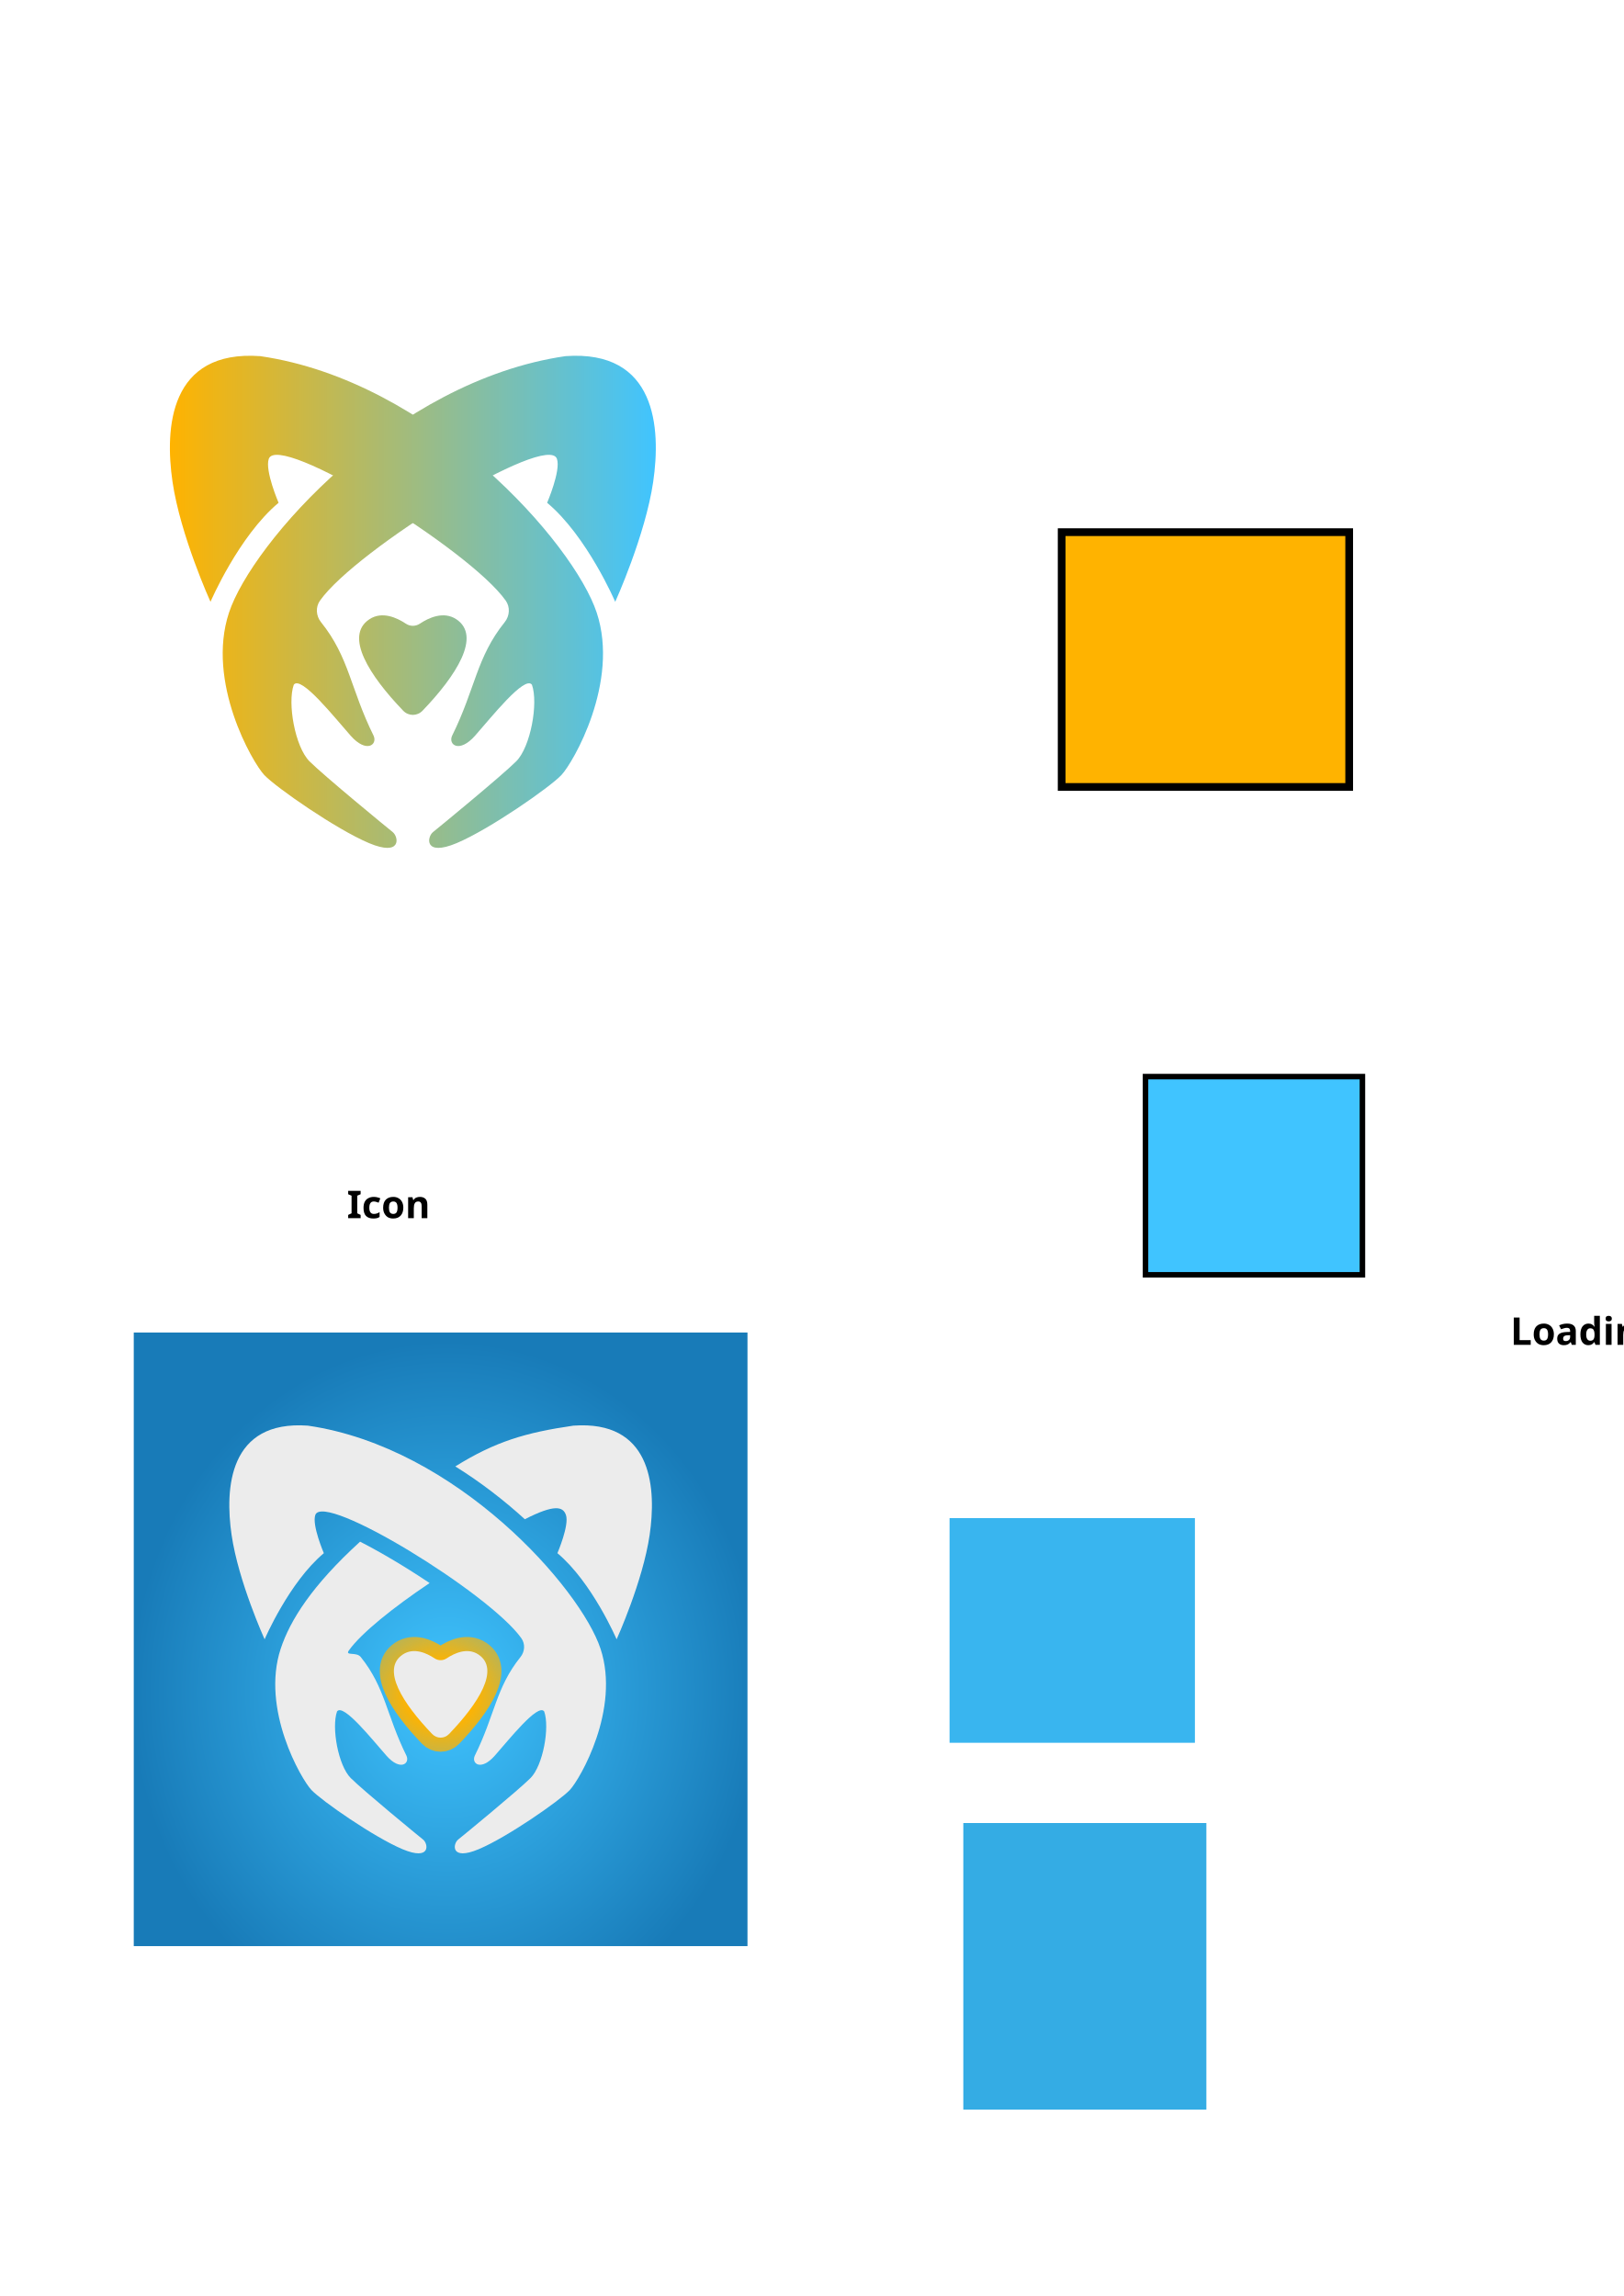
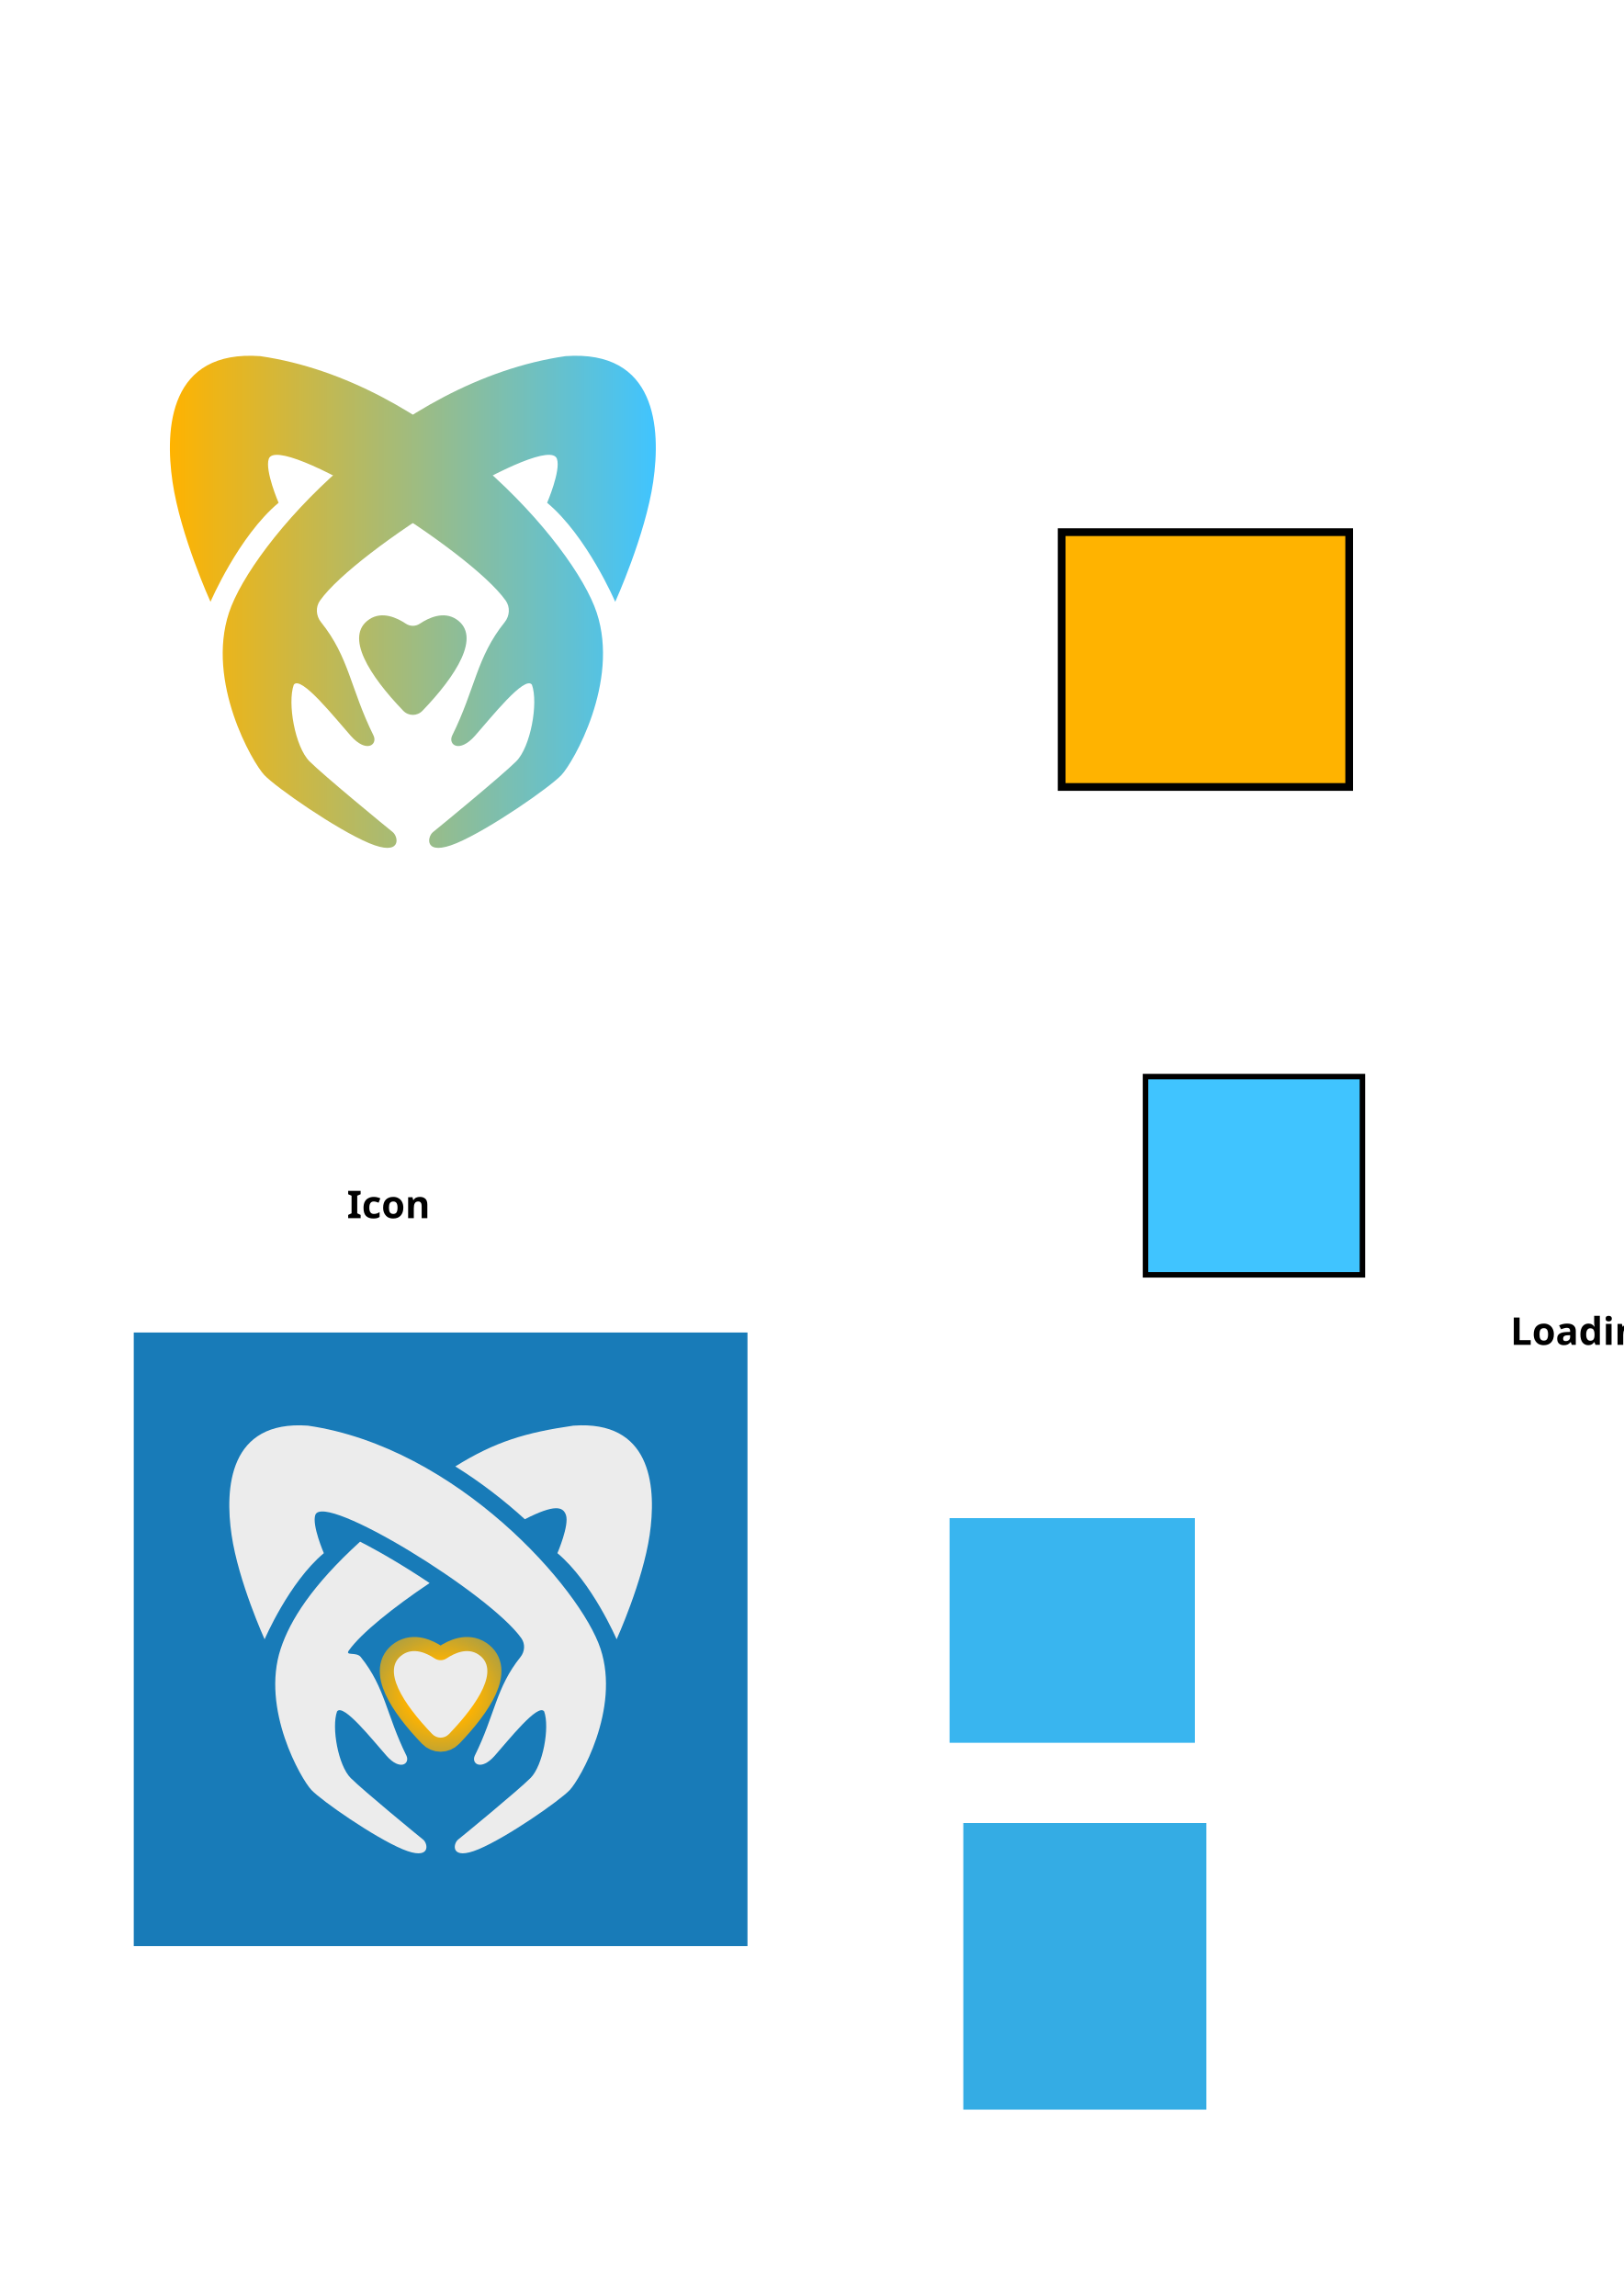
<svg xmlns="http://www.w3.org/2000/svg" xmlns:xlink="http://www.w3.org/1999/xlink" width="210mm" height="297mm" viewBox="0 0 210 297" version="1.1" id="svg5">
  <defs id="defs2">
+     <linearGradient id="linearGradient4232">
+       <stop style="stop-color:#187bb8;stop-opacity:1;" offset="0.353" id="stop4228" />
+       <stop style="stop-color:#1865b8;stop-opacity:1;" offset="1" id="stop4230" />
+     </linearGradient>
+     <linearGradient id="linearGradient976">
+       <stop style="stop-color:#187bb8;stop-opacity:1;" offset="0.698" id="stop972" />
+       <stop style="stop-color:#187bb8;stop-opacity:1;" offset="0.847" id="stop974" />
+     </linearGradient>
    <linearGradient id="linearGradient2272">
      <stop style="stop-color:#40c4ff;stop-opacity:1;" offset="0" id="stop2268" />
      <stop style="stop-color:#187bb8;stop-opacity:0;" offset="1" id="stop2270" />
    </linearGradient>
    <linearGradient id="linearGradient16640">
      <stop style="stop-color:#ffb300;stop-opacity:1;" offset="0.216" id="stop16636" />
      <stop style="stop-color:#ffb300;stop-opacity:0;" offset="0.979" id="stop16638" />
    </linearGradient>
-     <radialGradient xlink:href="#linearGradient16640" id="radialGradient16644" cx="173.163" cy="654.283" fx="173.163" fy="654.283" r="34.863" gradientTransform="matrix(2.328526,0.1374337,-0.1257862,2.131184,-146.7466,-767.5478)" gradientUnits="userSpaceOnUse" />
+     <radialGradient xlink:href="#linearGradient16640" id="radialGradient16644" cx="173.163" cy="654.283" fx="173.163" fy="654.283" r="34.863" gradientTransform="matrix(0.5662856,0.03342317,-0.03059057,0.5182931,-21.05765,-125.7399)" gradientUnits="userSpaceOnUse" />
    <linearGradient xlink:href="#linearGradient5547" id="linearGradient9198" gradientUnits="userSpaceOnUse" x1="44.815" y1="120.302" x2="282.345" y2="120.302" />
    <linearGradient id="linearGradient5547">
      <stop style="stop-color:#ffb300;stop-opacity:1;" offset="0" id="stop5543" />
      <stop style="stop-color:#40c4ff;stop-opacity:1;" offset="1" id="stop5545" />
    </linearGradient>
    <radialGradient xlink:href="#linearGradient1052" id="radialGradient1112" cx="179.982" cy="653.02" fx="179.982" fy="653.02" r="150" gradientUnits="userSpaceOnUse" gradientTransform="matrix(0.2720745,0.00249706,-0.00277195,0.3020264,10.57766,21.11791)" />
    <linearGradient id="linearGradient1052">
-       <stop style="stop-color:#40c4ff;stop-opacity:1;" offset="0" id="stop1048" />
+       <stop style="stop-color:#187bb8;stop-opacity:1;" offset="0" id="stop1048" />
      <stop style="stop-color:#187bb8;stop-opacity:1;" offset="1" id="stop1050" />
    </linearGradient>
    <linearGradient xlink:href="#linearGradient5547" id="linearGradient733" gradientUnits="userSpaceOnUse" x1="44.815" y1="120.302" x2="282.345" y2="120.302" />
    <linearGradient xlink:href="#linearGradient5547" id="linearGradient735" gradientUnits="userSpaceOnUse" x1="44.815" y1="120.302" x2="282.345" y2="120.302" />
    <linearGradient xlink:href="#linearGradient5547" id="linearGradient737" gradientUnits="userSpaceOnUse" x1="44.815" y1="120.302" x2="282.345" y2="120.302" />
    <radialGradient xlink:href="#linearGradient16640" id="radialGradient1018" gradientUnits="userSpaceOnUse" gradientTransform="matrix(2.328526,0.1374337,-0.1257862,2.131184,-146.7466,-767.5478)" cx="173.163" cy="654.283" fx="173.163" fy="654.283" r="34.863" />
    <radialGradient xlink:href="#linearGradient2272" id="radialGradient1020" gradientUnits="userSpaceOnUse" gradientTransform="matrix(0.2936235,-0.00813424,0.00798323,0.2881742,255.0306,151.3882)" cx="177.451" cy="606.161" fx="177.451" fy="606.161" r="150" />
    <radialGradient xlink:href="#linearGradient16640" id="radialGradient490" gradientUnits="userSpaceOnUse" gradientTransform="matrix(2.328526,0.1374337,-0.1257862,2.131184,-146.7466,-767.5478)" cx="173.163" cy="654.283" fx="173.163" fy="654.283" r="34.863" />
    <radialGradient xlink:href="#linearGradient2272" id="radialGradient492" gradientUnits="userSpaceOnUse" gradientTransform="matrix(0.2611507,7.2365334e-4,-7.2093334e-4,0.2601404,87.40175,223.673)" cx="177.451" cy="606.161" fx="177.451" fy="606.161" r="150" />
+     <radialGradient xlink:href="#linearGradient976" id="radialGradient385" gradientUnits="userSpaceOnUse" gradientTransform="matrix(0.2720745,0.00249706,-0.00277195,0.3020264,-97.69109,126.3511)" cx="179.982" cy="653.02" fx="179.982" fy="653.02" r="150" />
+     <radialGradient xlink:href="#linearGradient4232" id="radialGradient4224" gradientUnits="userSpaceOnUse" gradientTransform="matrix(0.2720745,0.00249706,-0.00277195,0.3020264,-98.83288,212.8415)" cx="179.982" cy="653.02" fx="179.982" fy="653.02" r="150" />
  </defs>
  <g id="layer1">
    <rect style="fill:url(#radialGradient1112);fill-opacity:1;stroke:none;stroke-width:1" id="rect15670" width="79.375" height="79.375" x="17.3" y="172.367" />
    <g id="g9196" style="fill:url(#linearGradient9198);fill-opacity:1" transform="matrix(0.2645833,0,0,0.2645833,10.1158,46.01843)">
      <path class="cls-4" d="m 229.22,71.87 c 0,0 6.76,-15.7 4.8,-21.44 -4.58,-13.38 -98.11,44.16 -115.84,69.29 -2.24,3.18 -1.94,7.48 0.49,10.51 13.9,17.32 14.28,32.43 25.74,55.57 1.95,4.4 -3.52,8.64 -11.2,0 -7.68,-8.64 -24.32,-29.76 -27.84,-24.96 -3.2,8.96 0.64,30.4 7.68,37.44 7.04,7.04 38.16,32.6 40.64,34.56 3.04,2.4 4.48,12.16 -11.52,5.44 -16,-6.72 -45.44,-27.2 -51.2,-33.28 C 85.21,198.92 62.49,159.56 73.69,125.63 84.88,91.72 154.4,12.35 238.18,0.19 c 44.48,-3.2 46.72,35.2 42.88,61.45 -3.84,26.24 -18.56,58.66 -18.56,58.66 0,0 -13.76,-32.1 -33.28,-48.42 z" id="path203" style="fill:url(#linearGradient733);fill-opacity:1" />
      <path class="cls-1" d="m 97.94,71.87 c 0,0 -6.76,-15.7 -4.8,-21.44 4.58,-13.38 98.11,44.16 115.84,69.29 2.24,3.18 1.94,7.48 -0.49,10.51 -13.9,17.32 -14.28,32.43 -25.74,55.57 -1.95,4.4 3.52,8.64 11.2,0 7.68,-8.64 24.32,-29.76 27.84,-24.96 3.2,8.96 -0.64,30.4 -7.68,37.44 -7.04,7.04 -38.16,32.6 -40.64,34.56 -3.04,2.4 -4.48,12.16 11.52,5.44 16,-6.72 45.44,-27.2 51.2,-33.28 5.76,-6.08 28.48,-45.44 17.28,-79.37 C 242.28,91.72 172.76,12.35 88.98,0.19 44.5,-3.01 42.26,35.39 46.1,61.64 c 3.84,26.24 18.56,58.66 18.56,58.66 0,0 13.76,-32.1 33.28,-48.42 z" id="path205" style="fill:url(#linearGradient735);fill-opacity:1" />
      <path class="cls-2" d="m 184.86,128.85 c -6.27,-4.19 -13.61,-0.69 -17.83,2.12 -2.12,1.42 -4.78,1.42 -6.9,0 -4.22,-2.81 -11.56,-6.31 -17.83,-2.12 -12.31,8.23 0.06,27.52 16.53,44.67 2.64,2.75 6.86,2.75 9.5,0 16.47,-17.15 28.84,-36.44 16.53,-44.67 z" id="path207" style="fill:url(#linearGradient737);fill-opacity:1" />
    </g>
    <rect style="fill:#ffb300;fill-opacity:1;stroke:#000000;stroke-width:1" id="rect12226" width="37.186" height="32.961" x="137.31" y="68.837" />
    <rect style="fill:#40c4ff;fill-opacity:1;stroke:#000000;stroke-width:0.714" id="rect13557" width="28.054" height="25.64" x="148.153" y="139.264" />
    <rect style="fill:#39b5ef;fill-opacity:1;stroke:none;stroke-width:1.058;stroke-dasharray:none;stroke-opacity:1" id="rect19709" width="31.732" height="29.063" x="122.81" y="196.376" />
    <rect style="fill:#34ace4;fill-opacity:1;stroke:none;stroke-width:1.058;stroke-dasharray:none;stroke-opacity:1" id="rect19901" width="31.436" height="37.07" x="124.589" y="235.819" />
-     <g id="g2600" transform="matrix(0.2431949,0,0,0.2431949,14.63038,60.9238)">
-       <path style="fill:#ececec;fill-opacity:1;stroke:none;stroke-width:0.946;stroke-opacity:1" d="m 131.337,569.503 c -25.513,23.248 -37.189,41.719 -42.224,56.977 -10.598,32.105 10.899,69.349 16.35,75.102 5.45,5.753 33.306,25.13 48.445,31.488 15.139,6.359 13.777,-2.876 10.9,-5.146 -2.347,-1.855 -31.792,-26.04 -38.453,-32.701 -6.661,-6.661 -10.295,-26.948 -7.268,-35.426 3.331,-4.542 19.077,15.442 26.344,23.617 7.267,8.175 12.443,4.163 10.598,0 -10.844,-21.895 -11.203,-36.192 -24.355,-52.58 -2.299,-2.867 -8.443,-0.427 -6.323,-3.436 6.523,-9.246 23.912,-23.113 42.959,-35.885 -12.495,-8.378 -25.62,-16.211 -36.973,-22.01 z" id="path1751" />
-       <path style="fill:#ececec;fill-opacity:1;stroke:none;stroke-width:0.946;stroke-opacity:1" d="m 248.584,507.617 c -1.238,0.019 -2.515,0.075 -3.83,0.17 -25.372,3.682 -41.535,8.471 -62.775,21.687 13.565,8.44 26.006,18.101 36.973,28.094 15.847,-8.094 20.324,-6.75 21.867,-2.242 1.855,5.431 -4.541,20.285 -4.541,20.285 v 0.01 c 18.47,15.442 31.488,45.816 31.488,45.816 0,0 13.929,-30.677 17.562,-55.506 3.52,-24.062 1.64,-58.913 -36.744,-58.314 z" id="path15602" />
-       <path class="cls-2" d="m 194.303,629.527 c -5.933,-3.965 -12.878,-0.653 -16.871,2.006 -2.006,1.344 -4.523,1.344 -6.529,0 -3.993,-2.659 -10.938,-5.971 -16.871,-2.006 -11.648,7.787 0.057,26.04 15.641,42.267 2.498,2.602 6.491,2.602 8.989,0 15.584,-16.227 27.289,-34.48 15.641,-42.267 z" id="path15606" style="fill:#ececec;fill-opacity:1;stroke:url(#radialGradient16644);stroke-width:15;stroke-dasharray:none;stroke-opacity:1;paint-order:stroke fill markers" />
-       <path class="cls-1" d="m 112.058,575.612 c 0,0 -6.396,-14.855 -4.542,-20.287 4.334,-12.66 92.833,41.785 109.609,65.563 2.12,3.009 1.836,7.078 -0.464,9.945 -13.152,16.388 -13.512,30.686 -24.355,52.581 -1.845,4.163 3.331,8.175 10.598,0 7.267,-8.175 23.012,-28.159 26.342,-23.617 3.028,8.478 -0.606,28.765 -7.267,35.426 -6.661,6.661 -36.107,30.846 -38.454,32.701 -2.876,2.271 -4.239,11.506 10.9,5.147 15.139,-6.359 42.996,-25.737 48.446,-31.49 5.45,-5.753 26.948,-42.996 16.351,-75.101 -10.588,-32.086 -76.369,-107.187 -155.642,-118.692 -42.087,-3.028 -44.207,33.307 -40.573,58.145 3.633,24.829 17.562,55.505 17.562,55.505 0,0 13.02,-30.373 31.49,-45.815 z" id="path21836" style="fill:#ececec;fill-opacity:1;stroke:none;stroke-width:17;stroke-dasharray:none;stroke-opacity:1;paint-order:stroke fill markers" />
-     </g>
+     <path style="fill:#ececec;fill-opacity:1;stroke:none;stroke-width:0.23;stroke-opacity:1" d="m 46.571,199.424 c -6.205,5.654 -9.044,10.146 -10.269,13.857 -2.577,7.808 2.651,16.865 3.976,18.264 1.325,1.399 8.1,6.111 11.782,7.658 3.682,1.546 3.35,-0.699 2.651,-1.252 -0.571,-0.451 -7.732,-6.333 -9.352,-7.953 -1.62,-1.62 -2.504,-6.554 -1.767,-8.615 0.81,-1.105 4.639,3.755 6.407,5.744 1.767,1.988 3.026,1.012 2.577,0 -2.637,-5.325 -2.725,-8.802 -5.923,-12.787 -0.559,-0.697 -2.053,-0.104 -1.538,-0.836 1.586,-2.249 5.815,-5.621 10.447,-8.727 -3.039,-2.037 -6.231,-3.943 -8.992,-5.353 z" id="path1751" />
+     <path style="fill:#ececec;fill-opacity:1;stroke:none;stroke-width:0.23;stroke-opacity:1" d="m 75.085,184.374 c -0.301,0.005 -0.612,0.018 -0.931,0.041 -6.17,0.896 -10.101,2.06 -15.267,5.274 3.299,2.053 6.325,4.402 8.992,6.832 3.854,-1.968 4.943,-1.641 5.318,-0.545 0.451,1.321 -1.104,4.933 -1.104,4.933 v 0.002 c 4.492,3.755 7.658,11.142 7.658,11.142 0,0 3.387,-7.461 4.271,-13.499 0.856,-5.852 0.399,-14.327 -8.936,-14.182 z" id="path15602" />
+     <path class="cls-2" d="m 61.884,214.022 c -1.443,-0.964 -3.132,-0.159 -4.103,0.488 -0.488,0.327 -1.1,0.327 -1.588,0 -0.971,-0.647 -2.66,-1.452 -4.103,-0.488 -2.833,1.894 0.014,6.333 3.804,10.279 0.607,0.633 1.579,0.633 2.186,0 3.79,-3.946 6.636,-8.385 3.804,-10.279 z" id="path15606" style="fill:#ececec;fill-opacity:1;stroke:url(#radialGradient16644);stroke-width:3.648;stroke-dasharray:none;stroke-opacity:1;paint-order:stroke fill markers" />
+     <path class="cls-1" d="m 41.882,200.91 c 0,0 -1.556,-3.613 -1.105,-4.934 1.054,-3.079 22.576,10.162 26.656,15.945 0.515,0.732 0.446,1.721 -0.113,2.418 -3.199,3.986 -3.286,7.463 -5.923,12.787 -0.449,1.012 0.81,1.988 2.577,0 1.767,-1.988 5.596,-6.848 6.406,-5.744 0.736,2.062 -0.147,6.995 -1.767,8.615 -1.62,1.62 -8.781,7.502 -9.352,7.953 -0.7,0.552 -1.031,2.798 2.651,1.252 3.682,-1.546 10.456,-6.259 11.782,-7.658 1.325,-1.399 6.554,-10.456 3.976,-18.264 -2.575,-7.803 -18.572,-26.067 -37.851,-28.865 -10.235,-0.736 -10.751,8.1 -9.867,14.14 0.884,6.038 4.271,13.498 4.271,13.498 0,0 3.166,-7.387 7.658,-11.142 z" id="path21836" style="fill:#ececec;fill-opacity:1;stroke:none;stroke-width:4.134;stroke-dasharray:none;stroke-opacity:1;paint-order:stroke fill markers" />
    <text xml:space="preserve" style="font-weight:bold;font-size:4.939px;font-family:sans-serif;-inkscape-font-specification:'sans-serif, Bold';text-align:center;text-anchor:middle;fill:#000000;fill-opacity:1;stroke-width:4.498;paint-order:stroke fill markers" x="53.468" y="157.572" id="text1299">
      <tspan id="tspan1297" x="53.468" y="157.572" style="stroke-width:4.498">Icon</tspan>
    </text>
    <text xml:space="preserve" style="font-weight:bold;font-size:4.939px;font-family:sans-serif;-inkscape-font-specification:'sans-serif, Bold';text-align:center;text-anchor:middle;fill:#000000;fill-opacity:1;stroke-width:4.498;paint-order:stroke fill markers" x="217.362" y="173.961" id="text1665">
      <tspan id="tspan1663" x="217.362" y="173.961" style="stroke-width:4.498">Loading Screen</tspan>
    </text>
    <rect style="fill:url(#radialGradient1020);fill-opacity:1;stroke:none;stroke-width:1.607" id="rect1006" width="127.528" height="127.528" x="247.696" y="261.064" />
    <g id="g1016" transform="matrix(0.2431949,0,0,0.2431949,269.1029,173.6974)">
      <path style="fill:#ececec;fill-opacity:1;stroke:none;stroke-width:0.946;stroke-opacity:1" d="m 131.337,569.503 c -25.513,23.248 -37.189,41.719 -42.224,56.977 -10.598,32.105 10.899,69.349 16.35,75.102 5.45,5.753 33.306,25.13 48.445,31.488 15.139,6.359 13.777,-2.876 10.9,-5.146 -2.347,-1.855 -31.792,-26.04 -38.453,-32.701 -6.661,-6.661 -10.295,-26.948 -7.268,-35.426 3.331,-4.542 19.077,15.442 26.344,23.617 7.267,8.175 12.443,4.163 10.598,0 -10.844,-21.895 -11.203,-36.192 -24.355,-52.58 -2.299,-2.867 -8.443,-0.427 -6.323,-3.436 6.523,-9.246 23.912,-23.113 42.959,-35.885 -12.495,-8.378 -25.62,-16.211 -36.973,-22.01 z" id="path1008" />
      <path style="fill:#ececec;fill-opacity:1;stroke:none;stroke-width:0.946;stroke-opacity:1" d="m 248.584,507.617 c -1.238,0.019 -2.515,0.075 -3.83,0.17 -25.372,3.682 -41.535,8.471 -62.775,21.687 13.565,8.44 26.006,18.101 36.973,28.094 15.847,-8.094 20.324,-6.75 21.867,-2.242 1.855,5.431 -4.541,20.285 -4.541,20.285 v 0.01 c 18.47,15.442 31.488,45.816 31.488,45.816 0,0 13.929,-30.677 17.562,-55.506 3.52,-24.062 1.64,-58.913 -36.744,-58.314 z" id="path1010" />
      <path class="cls-2" d="m 194.303,629.527 c -5.933,-3.965 -12.878,-0.653 -16.871,2.006 -2.006,1.344 -4.523,1.344 -6.529,0 -3.993,-2.659 -10.938,-5.971 -16.871,-2.006 -11.648,7.787 0.057,26.04 15.641,42.267 2.498,2.602 6.491,2.602 8.989,0 15.584,-16.227 27.289,-34.48 15.641,-42.267 z" id="path1012" style="fill:#ececec;fill-opacity:1;stroke:url(#radialGradient1018);stroke-width:15;stroke-dasharray:none;stroke-opacity:1;paint-order:stroke fill markers" />
      <path class="cls-1" d="m 112.058,575.612 c 0,0 -6.396,-14.855 -4.542,-20.287 4.334,-12.66 92.833,41.785 109.609,65.563 2.12,3.009 1.836,7.078 -0.464,9.945 -13.152,16.388 -13.512,30.686 -24.355,52.581 -1.845,4.163 3.331,8.175 10.598,0 7.267,-8.175 23.012,-28.159 26.342,-23.617 3.028,8.478 -0.606,28.765 -7.267,35.426 -6.661,6.661 -36.107,30.846 -38.454,32.701 -2.876,2.271 -4.239,11.506 10.9,5.147 15.139,-6.359 42.996,-25.737 48.446,-31.49 5.45,-5.753 26.948,-42.996 16.351,-75.101 -10.588,-32.086 -76.369,-107.187 -155.642,-118.692 -42.087,-3.028 -44.207,33.307 -40.573,58.145 3.633,24.829 17.562,55.505 17.562,55.505 0,0 13.02,-30.373 31.49,-45.815 z" id="path1014" style="fill:#ececec;fill-opacity:1;stroke:none;stroke-width:17;stroke-dasharray:none;stroke-opacity:1;paint-order:stroke fill markers" />
    </g>
    <rect style="fill:url(#radialGradient492);fill-opacity:1;stroke:none;stroke-width:1.008" id="rect478" width="80" height="80" x="92.984" y="341.616" />
    <g id="g488" transform="matrix(0.2431949,0,0,0.2431949,90.62711,230.4851)">
      <path style="fill:#ececec;fill-opacity:1;stroke:none;stroke-width:0.946;stroke-opacity:1" d="m 131.337,569.503 c -25.513,23.248 -37.189,41.719 -42.224,56.977 -10.598,32.105 10.899,69.349 16.35,75.102 5.45,5.753 33.306,25.13 48.445,31.488 15.139,6.359 13.777,-2.876 10.9,-5.146 -2.347,-1.855 -31.792,-26.04 -38.453,-32.701 -6.661,-6.661 -10.295,-26.948 -7.268,-35.426 3.331,-4.542 19.077,15.442 26.344,23.617 7.267,8.175 12.443,4.163 10.598,0 -10.844,-21.895 -11.203,-36.192 -24.355,-52.58 -2.299,-2.867 -8.443,-0.427 -6.323,-3.436 6.523,-9.246 23.912,-23.113 42.959,-35.885 -12.495,-8.378 -25.62,-16.211 -36.973,-22.01 z" id="path480" />
      <path style="fill:#ececec;fill-opacity:1;stroke:none;stroke-width:0.946;stroke-opacity:1" d="m 248.584,507.617 c -1.238,0.019 -2.515,0.075 -3.83,0.17 -25.372,3.682 -41.535,8.471 -62.775,21.687 13.565,8.44 26.006,18.101 36.973,28.094 15.847,-8.094 20.324,-6.75 21.867,-2.242 1.855,5.431 -4.541,20.285 -4.541,20.285 v 0.01 c 18.47,15.442 31.488,45.816 31.488,45.816 0,0 13.929,-30.677 17.562,-55.506 3.52,-24.062 1.64,-58.913 -36.744,-58.314 z" id="path482" />
      <path class="cls-2" d="m 194.303,629.527 c -5.933,-3.965 -12.878,-0.653 -16.871,2.006 -2.006,1.344 -4.523,1.344 -6.529,0 -3.993,-2.659 -10.938,-5.971 -16.871,-2.006 -11.648,7.787 0.057,26.04 15.641,42.267 2.498,2.602 6.491,2.602 8.989,0 15.584,-16.227 27.289,-34.48 15.641,-42.267 z" id="path484" style="fill:#ececec;fill-opacity:1;stroke:url(#radialGradient490);stroke-width:15;stroke-dasharray:none;stroke-opacity:1;paint-order:stroke fill markers" />
      <path class="cls-1" d="m 112.058,575.612 c 0,0 -6.396,-14.855 -4.542,-20.287 4.334,-12.66 92.833,41.785 109.609,65.563 2.12,3.009 1.836,7.078 -0.464,9.945 -13.152,16.388 -13.512,30.686 -24.355,52.581 -1.845,4.163 3.331,8.175 10.598,0 7.267,-8.175 23.012,-28.159 26.342,-23.617 3.028,8.478 -0.606,28.765 -7.267,35.426 -6.661,6.661 -36.107,30.846 -38.454,32.701 -2.876,2.271 -4.239,11.506 10.9,5.147 15.139,-6.359 42.996,-25.737 48.446,-31.49 5.45,-5.753 26.948,-42.996 16.351,-75.101 -10.588,-32.086 -76.369,-107.187 -155.642,-118.692 -42.087,-3.028 -44.207,33.307 -40.573,58.145 3.633,24.829 17.562,55.505 17.562,55.505 0,0 13.02,-30.373 31.49,-45.815 z" id="path486" style="fill:#ececec;fill-opacity:1;stroke:none;stroke-width:17;stroke-dasharray:none;stroke-opacity:1;paint-order:stroke fill markers" />
    </g>
+     <rect style="fill:url(#radialGradient385);fill-opacity:1;stroke:none;stroke-width:1" id="rect373" width="79.375" height="79.375" x="-90.969" y="277.6" />
+     <path style="fill:#ececec;fill-opacity:1;stroke:none;stroke-width:0.315;stroke-opacity:1" d="m -50.454,289.297 c -9.673,6.192 -14.539,11.594 -17.047,16.316 -5.278,9.934 -0.319,23.356 1.145,25.549 1.464,2.193 9.512,10.112 14.12,13.047 4.608,2.935 4.68,-0.17 3.864,-1.076 -0.665,-0.74 -8.964,-10.325 -10.775,-12.884 -1.811,-2.559 -1.863,-9.416 -0.394,-12.027 1.347,-1.303 5.389,6.136 7.314,9.225 1.924,3.089 3.847,2.064 3.476,0.595 -2.327,-7.79 -1.642,-12.499 -5.035,-18.612 -0.593,-1.069 -2.745,-0.614 -1.881,-1.482 2.659,-2.666 9.14,-6.238 16.104,-9.357 -3.627,-3.449 -7.492,-6.755 -10.89,-9.295 z" id="path375" />
+     <rect style="fill:url(#radialGradient4224);fill-opacity:1;stroke:none;stroke-width:1" id="rect4220" width="79.375" height="79.375" x="-92.111" y="364.091" />
+     <path style="fill:#ececec;fill-opacity:1;stroke:none;stroke-width:0.315;stroke-opacity:1" d="m -78.413,426.095 c 8.63,7.578 15.169,10.757 20.401,11.858 11.008,2.319 22.53,-6.166 24.231,-8.18 1.701,-2.015 7.08,-11.942 8.623,-17.183 1.543,-5.241 -1.46,-4.45 -2.104,-3.414 -0.527,0.844 -7.437,11.475 -9.393,13.924 -1.957,2.449 -8.531,4.4 -11.446,3.712 -1.625,-0.934 4.402,-6.879 6.837,-9.584 2.435,-2.705 0.917,-4.268 -0.391,-3.504 -6.84,4.394 -11.554,5.041 -16.488,9.996 -0.863,0.866 0.171,2.808 -0.903,2.218 -3.298,-1.816 -8.526,-7.053 -13.453,-12.88 -2.309,4.441 -4.415,9.071 -5.913,13.039 z" id="path4222" />
+     <rect style="fill:#ececec;fill-opacity:1;stroke-width:4.498;paint-order:stroke fill markers" id="rect4218" width="16.27" height="43.959" x="9.42" y="360.519" rx="3.435" />
+     <path style="fill:#ececec;fill-opacity:1;stroke:none;stroke-width:0.315;stroke-opacity:1" d="m -78.413,383.281 c 8.63,-7.578 15.169,-10.757 20.401,-11.858 11.008,-2.319 22.53,6.166 24.231,8.18 1.701,2.015 7.08,11.942 8.623,17.183 1.543,5.241 -1.46,4.45 -2.104,3.414 -0.527,-0.844 -7.437,-11.475 -9.393,-13.924 -1.957,-2.449 -8.531,-4.4 -11.446,-3.712 -1.625,0.934 4.402,6.879 6.837,9.584 2.435,2.705 0.917,4.268 -0.391,3.504 -6.84,-4.394 -11.554,-5.041 -16.488,-9.996 -0.863,-0.866 0.171,-2.808 -0.903,-2.218 -3.298,1.816 -8.526,7.053 -13.453,12.88 -2.309,-4.441 -4.415,-9.071 -5.913,-13.039 z" id="path4226" />
+     <rect style="fill:#1865b8;fill-opacity:1;stroke:none;stroke-width:1" id="rect4290" width="79.375" height="79.375" x="20.64" y="439.734" />
+     <path style="fill:#ececec;fill-opacity:1;stroke:none;stroke-width:0.292;stroke-opacity:1" d="m 39.474,489.661 c 6.152,8.679 11.363,12.945 15.841,15.059 9.422,4.449 21.624,-0.726 23.588,-2.177 1.965,-1.451 8.94,-9.243 11.454,-13.635 2.514,-4.392 -0.362,-4.322 -1.164,-3.528 -0.656,0.648 -9.161,8.746 -11.449,10.533 -2.288,1.787 -8.63,2.136 -11.11,0.891 -1.264,-1.19 5.441,-5.255 8.215,-7.17 2.774,-1.915 1.741,-3.65 0.399,-3.242 -7.106,2.494 -11.492,2.066 -17,5.473 -0.963,0.596 -0.448,2.566 -1.289,1.805 -2.583,-2.343 -6.171,-8.184 -9.362,-14.491 -3.033,3.507 -5.923,7.227 -8.123,10.482 z" id="path1751-0" />
+     <path id="path4300" style="fill:#ececec;fill-opacity:1;stroke:none;stroke-width:5.239;stroke-dasharray:none;stroke-opacity:1;paint-order:stroke fill markers" class="cls-1" d="m 65.544,452.359 c -1.27,-0.027 -2.554,0.07 -3.831,0.325 -7.43,1.478 -22.922,11.039 -33.317,25.308 0.011,0.02 0.021,0.041 0.031,0.061 0.083,0.156 0.167,0.311 0.252,0.464 0.085,0.153 0.171,0.305 0.257,0.454 0.086,0.149 0.173,0.297 0.26,0.443 0.087,0.146 0.175,0.289 0.263,0.432 0.088,0.142 0.178,0.283 0.267,0.422 0.089,0.139 0.179,0.277 0.269,0.412 0.09,0.135 0.181,0.269 0.272,0.401 0.091,0.132 0.182,0.262 0.274,0.391 0.092,0.129 0.184,0.255 0.276,0.38 0.092,0.125 0.184,0.249 0.277,0.371 0.093,0.122 0.185,0.242 0.278,0.361 0.093,0.119 0.186,0.236 0.28,0.351 0.093,0.115 0.186,0.229 0.28,0.341 0.093,0.112 0.186,0.223 0.28,0.331 0.093,0.109 0.187,0.216 0.28,0.322 0.093,0.106 0.186,0.209 0.279,0.312 0.093,0.102 0.185,0.203 0.278,0.303 0.092,0.099 0.185,0.197 0.277,0.293 0.184,0.192 0.367,0.378 0.549,0.558 0.181,0.18 0.361,0.353 0.539,0.521 0.178,0.168 0.354,0.329 0.528,0.485 0.174,0.156 0.344,0.305 0.513,0.449 0.168,0.144 0.334,0.282 0.496,0.414 0.162,0.132 0.321,0.258 0.476,0.379 0.155,0.121 0.306,0.236 0.453,0.346 0.131,0.098 0.258,0.19 0.382,0.279 5.453,-8.254 15.936,-20.115 21.156,-22.914 1,-0.535 2.234,-0.295 3.025,0.516 4.519,4.64 8.879,5.287 15.169,9.427 1.204,0.721 2.626,-0.711 0.398,-3.242 -2.228,-2.53 -7.749,-8.098 -6.234,-8.946 2.707,-0.607 8.776,1.267 10.563,3.555 1.787,2.288 8.078,12.206 8.558,12.993 0.586,0.965 3.36,1.729 1.984,-3.141 -1.376,-4.87 -6.256,-14.12 -7.811,-16.004 -1.36,-1.648 -9.634,-7.961 -18.527,-8.151 z" />
+     <rect style="fill:#1865b8;fill-opacity:1;stroke:none;stroke-width:1" id="rect6819" width="79.375" height="79.375" x="-77.705" y="458.062" />
+     <g id="g6885" transform="translate(-0.7955676,2.940599)">
+       <path id="path6823" style="fill:#ececec;fill-opacity:1;stroke:none;stroke-width:4.052;stroke-dasharray:none;stroke-opacity:1;paint-order:stroke fill markers" class="cls-1" d="m -68.19,490.775 c -0.021,0.983 0.054,1.975 0.251,2.963 1.143,5.747 8.537,17.728 19.574,25.767 0.016,-0.008 0.032,-0.016 0.047,-0.024 3.06,-1.622 6.079,-4.359 7.897,-6.833 -6.384,-4.217 -15.557,-12.325 -17.721,-16.362 -0.414,-0.774 -0.228,-1.728 0.399,-2.34 3.588,-3.495 4.089,-6.867 7.291,-11.731 0.558,-0.931 -0.55,-2.031 -2.507,-0.308 -1.957,1.723 -6.263,5.993 -6.919,4.821 -0.47,-2.094 0.98,-6.788 2.749,-8.17 1.77,-1.382 9.44,-6.248 10.049,-6.618 0.747,-0.454 1.337,-2.599 -2.429,-1.535 -3.767,1.064 -10.921,4.838 -12.377,6.041 -1.275,1.052 -6.157,7.451 -6.304,14.329 z" />
+       <path id="path6825" style="fill:#ececec;fill-opacity:1;stroke:none;stroke-width:4.052;stroke-dasharray:none;stroke-opacity:1;paint-order:stroke fill markers" class="cls-1" d="m -6.254,490.775 c 0.021,0.983 -0.054,1.975 -0.251,2.963 -1.143,5.747 -8.537,17.728 -19.574,25.767 -0.016,-0.008 -0.032,-0.016 -0.047,-0.024 -3.06,-1.622 -6.079,-4.359 -7.897,-6.833 6.384,-4.217 15.557,-12.325 17.721,-16.362 0.414,-0.773 0.228,-1.728 -0.399,-2.34 -3.588,-3.495 -4.089,-6.867 -7.291,-11.731 -0.558,-0.931 0.55,-2.031 2.507,-0.308 1.957,1.723 6.263,5.993 6.919,4.821 0.47,-2.094 -0.98,-6.788 -2.749,-8.17 -1.77,-1.382 -9.44,-6.248 -10.049,-6.618 -0.747,-0.454 -1.337,-2.599 2.429,-1.535 3.767,1.064 10.921,4.838 12.377,6.041 1.275,1.052 6.157,7.451 6.304,14.329 z" />
+     </g>
+     <g id="g370" transform="matrix(3.107864,0,0,3.107864,405.1485,-996.5546)">
+       <path id="path366" style="fill:#ececec;fill-opacity:1;stroke:none;stroke-width:4.052;stroke-dasharray:none;stroke-opacity:1;paint-order:stroke fill markers" class="cls-1" d="m -68.19,490.775 c -0.021,0.983 0.054,1.975 0.251,2.963 1.143,5.747 8.537,17.728 19.574,25.767 0.016,-0.008 0.032,-0.016 0.047,-0.024 3.06,-1.622 6.079,-4.359 7.897,-6.833 -6.384,-4.217 -15.557,-12.325 -17.721,-16.362 -0.414,-0.774 -0.228,-1.728 0.399,-2.34 3.588,-3.495 4.089,-6.867 7.291,-11.731 0.558,-0.931 -0.55,-2.031 -2.507,-0.308 -1.957,1.723 -6.263,5.993 -6.919,4.821 -0.47,-2.094 0.98,-6.788 2.749,-8.17 1.77,-1.382 9.44,-6.248 10.049,-6.618 0.747,-0.454 1.337,-2.599 -2.429,-1.535 -3.767,1.064 -10.921,4.838 -12.377,6.041 -1.275,1.052 -6.157,7.451 -6.304,14.329 z" />
+       <path id="path368" style="fill:#ececec;fill-opacity:1;stroke:none;stroke-width:4.052;stroke-dasharray:none;stroke-opacity:1;paint-order:stroke fill markers" class="cls-1" d="m -6.254,490.775 c 0.021,0.983 -0.054,1.975 -0.251,2.963 -1.143,5.747 -8.537,17.728 -19.574,25.767 -0.016,-0.008 -0.032,-0.016 -0.047,-0.024 -3.06,-1.622 -6.079,-4.359 -7.897,-6.833 6.384,-4.217 15.557,-12.325 17.721,-16.362 0.414,-0.773 0.228,-1.728 -0.399,-2.34 -3.588,-3.495 -4.089,-6.867 -7.291,-11.731 -0.558,-0.931 0.55,-2.031 2.507,-0.308 1.957,1.723 6.263,5.993 6.919,4.821 0.47,-2.094 -0.98,-6.788 -2.749,-8.17 -1.77,-1.382 -9.44,-6.248 -10.049,-6.618 -0.747,-0.454 -1.337,-2.599 2.429,-1.535 3.767,1.064 10.921,4.838 12.377,6.041 1.275,1.052 6.157,7.451 6.304,14.329 z" />
+     </g>
  </g>
</svg>
